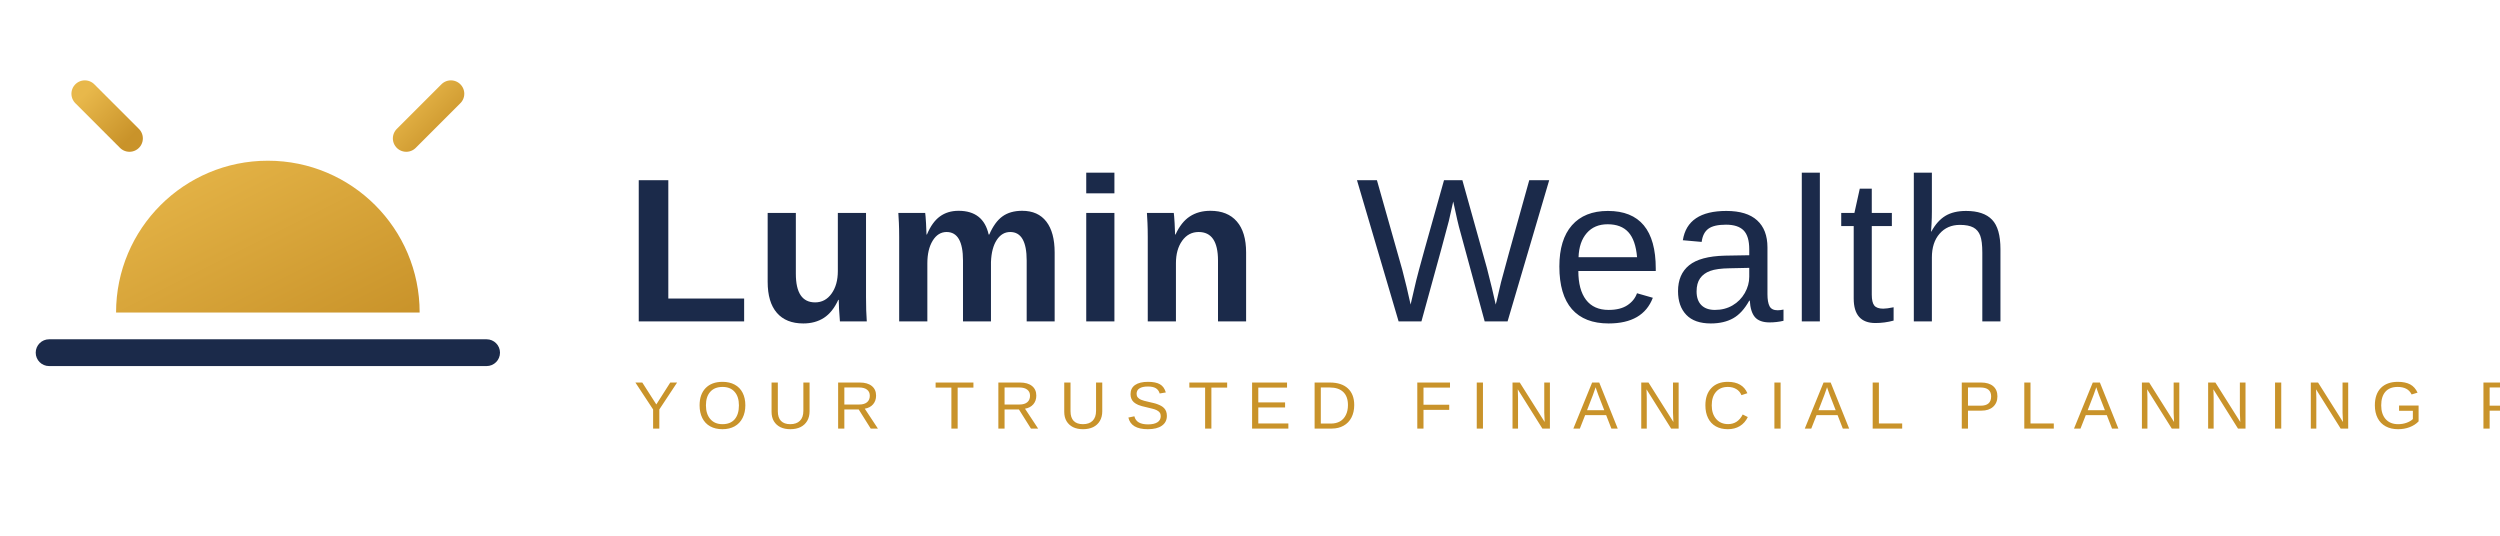
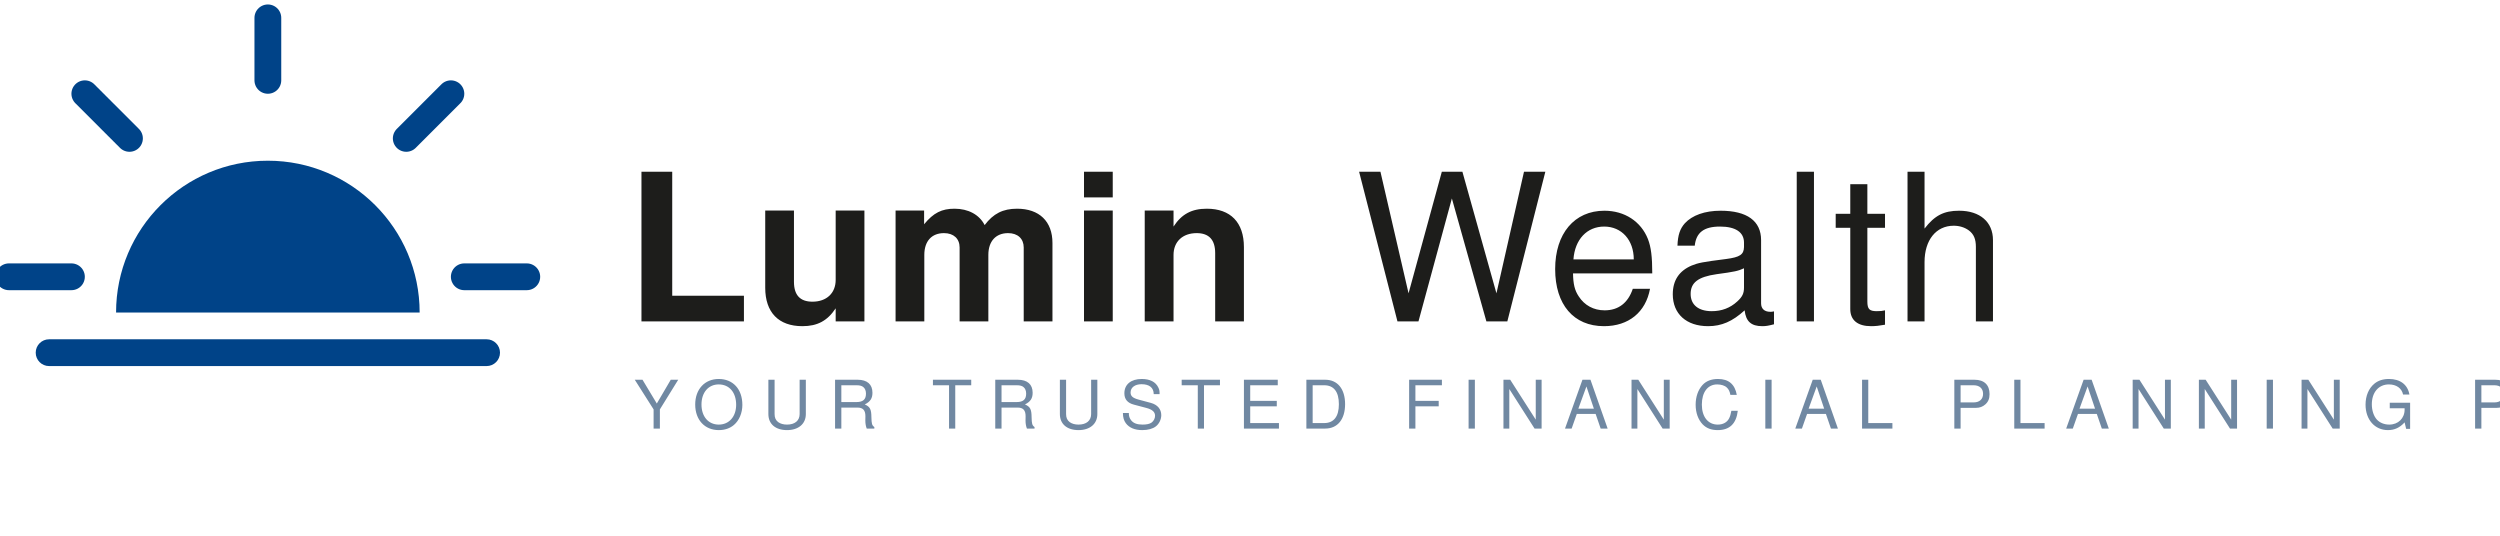
<svg xmlns="http://www.w3.org/2000/svg" width="560" height="120" viewBox="0 0 560 120" role="img" aria-label="Lumin Wealth">
-   <defs>
-     <linearGradient id="lw-gold" x1="0" y1="0" x2="1" y2="1">
-       <stop offset="0" stop-color="#E8B84B" />
-       <stop offset="1" stop-color="#C9932A" />
-     </linearGradient>
-   </defs>
  <g transform="translate(60,62)">
-     <path d="M -34 8 A 34 34 0 0 1 34 8 Z" fill="url(#lw-gold)" />
-     <g stroke="url(#lw-gold)" stroke-width="6" stroke-linecap="round">
+     <path d="M -34 8 A 34 34 0 0 1 34 8 Z" fill="#004388" />
+     <g stroke="#004388" stroke-width="6" stroke-linecap="round">
      <line x1="0" y1="-44" x2="0" y2="-58" />
      <line x1="-31" y1="-31" x2="-41" y2="-41" />
      <line x1="31" y1="-31" x2="41" y2="-41" />
      <line x1="-44" y1="0" x2="-58" y2="0" />
      <line x1="44" y1="0" x2="58" y2="0" />
    </g>
-     <rect x="-52" y="14" width="104" height="6" rx="3" fill="#1B2A4A" />
+     <rect x="-52" y="14" width="104" height="6" rx="3" fill="#004388" />
  </g>
-   <text x="140" y="72" font-family="Avenir Next, Segoe UI, Helvetica Neue, Arial, sans-serif" font-size="46" font-weight="600" letter-spacing="1" fill="#1B2A4A">Lumin
-     <tspan font-weight="300" fill="#1B2A4A" dx="8">Wealth</tspan>
+   <text x="140" y="72" font-family="Helvetica Neue, Helvetica, Arial, Lucida Grande, sans-serif" font-size="46" font-weight="600" letter-spacing="1" fill="#1D1D1B">Lumin
+     <tspan font-weight="300" fill="#1D1D1B" dx="8">Wealth</tspan>
  </text>
-   <text x="142" y="96" font-family="Avenir Next, Segoe UI, Helvetica Neue, Arial, sans-serif" font-size="15" font-weight="400" letter-spacing="4" fill="#C9932A">YOUR TRUSTED FINANCIAL PLANNING PARTNER</text>
+   <text x="142" y="96" font-family="Helvetica Neue, Helvetica, Arial, Lucida Grande, sans-serif" font-size="15" font-weight="400" letter-spacing="4" fill="#7088A2">YOUR TRUSTED FINANCIAL PLANNING PARTNER</text>
</svg>
